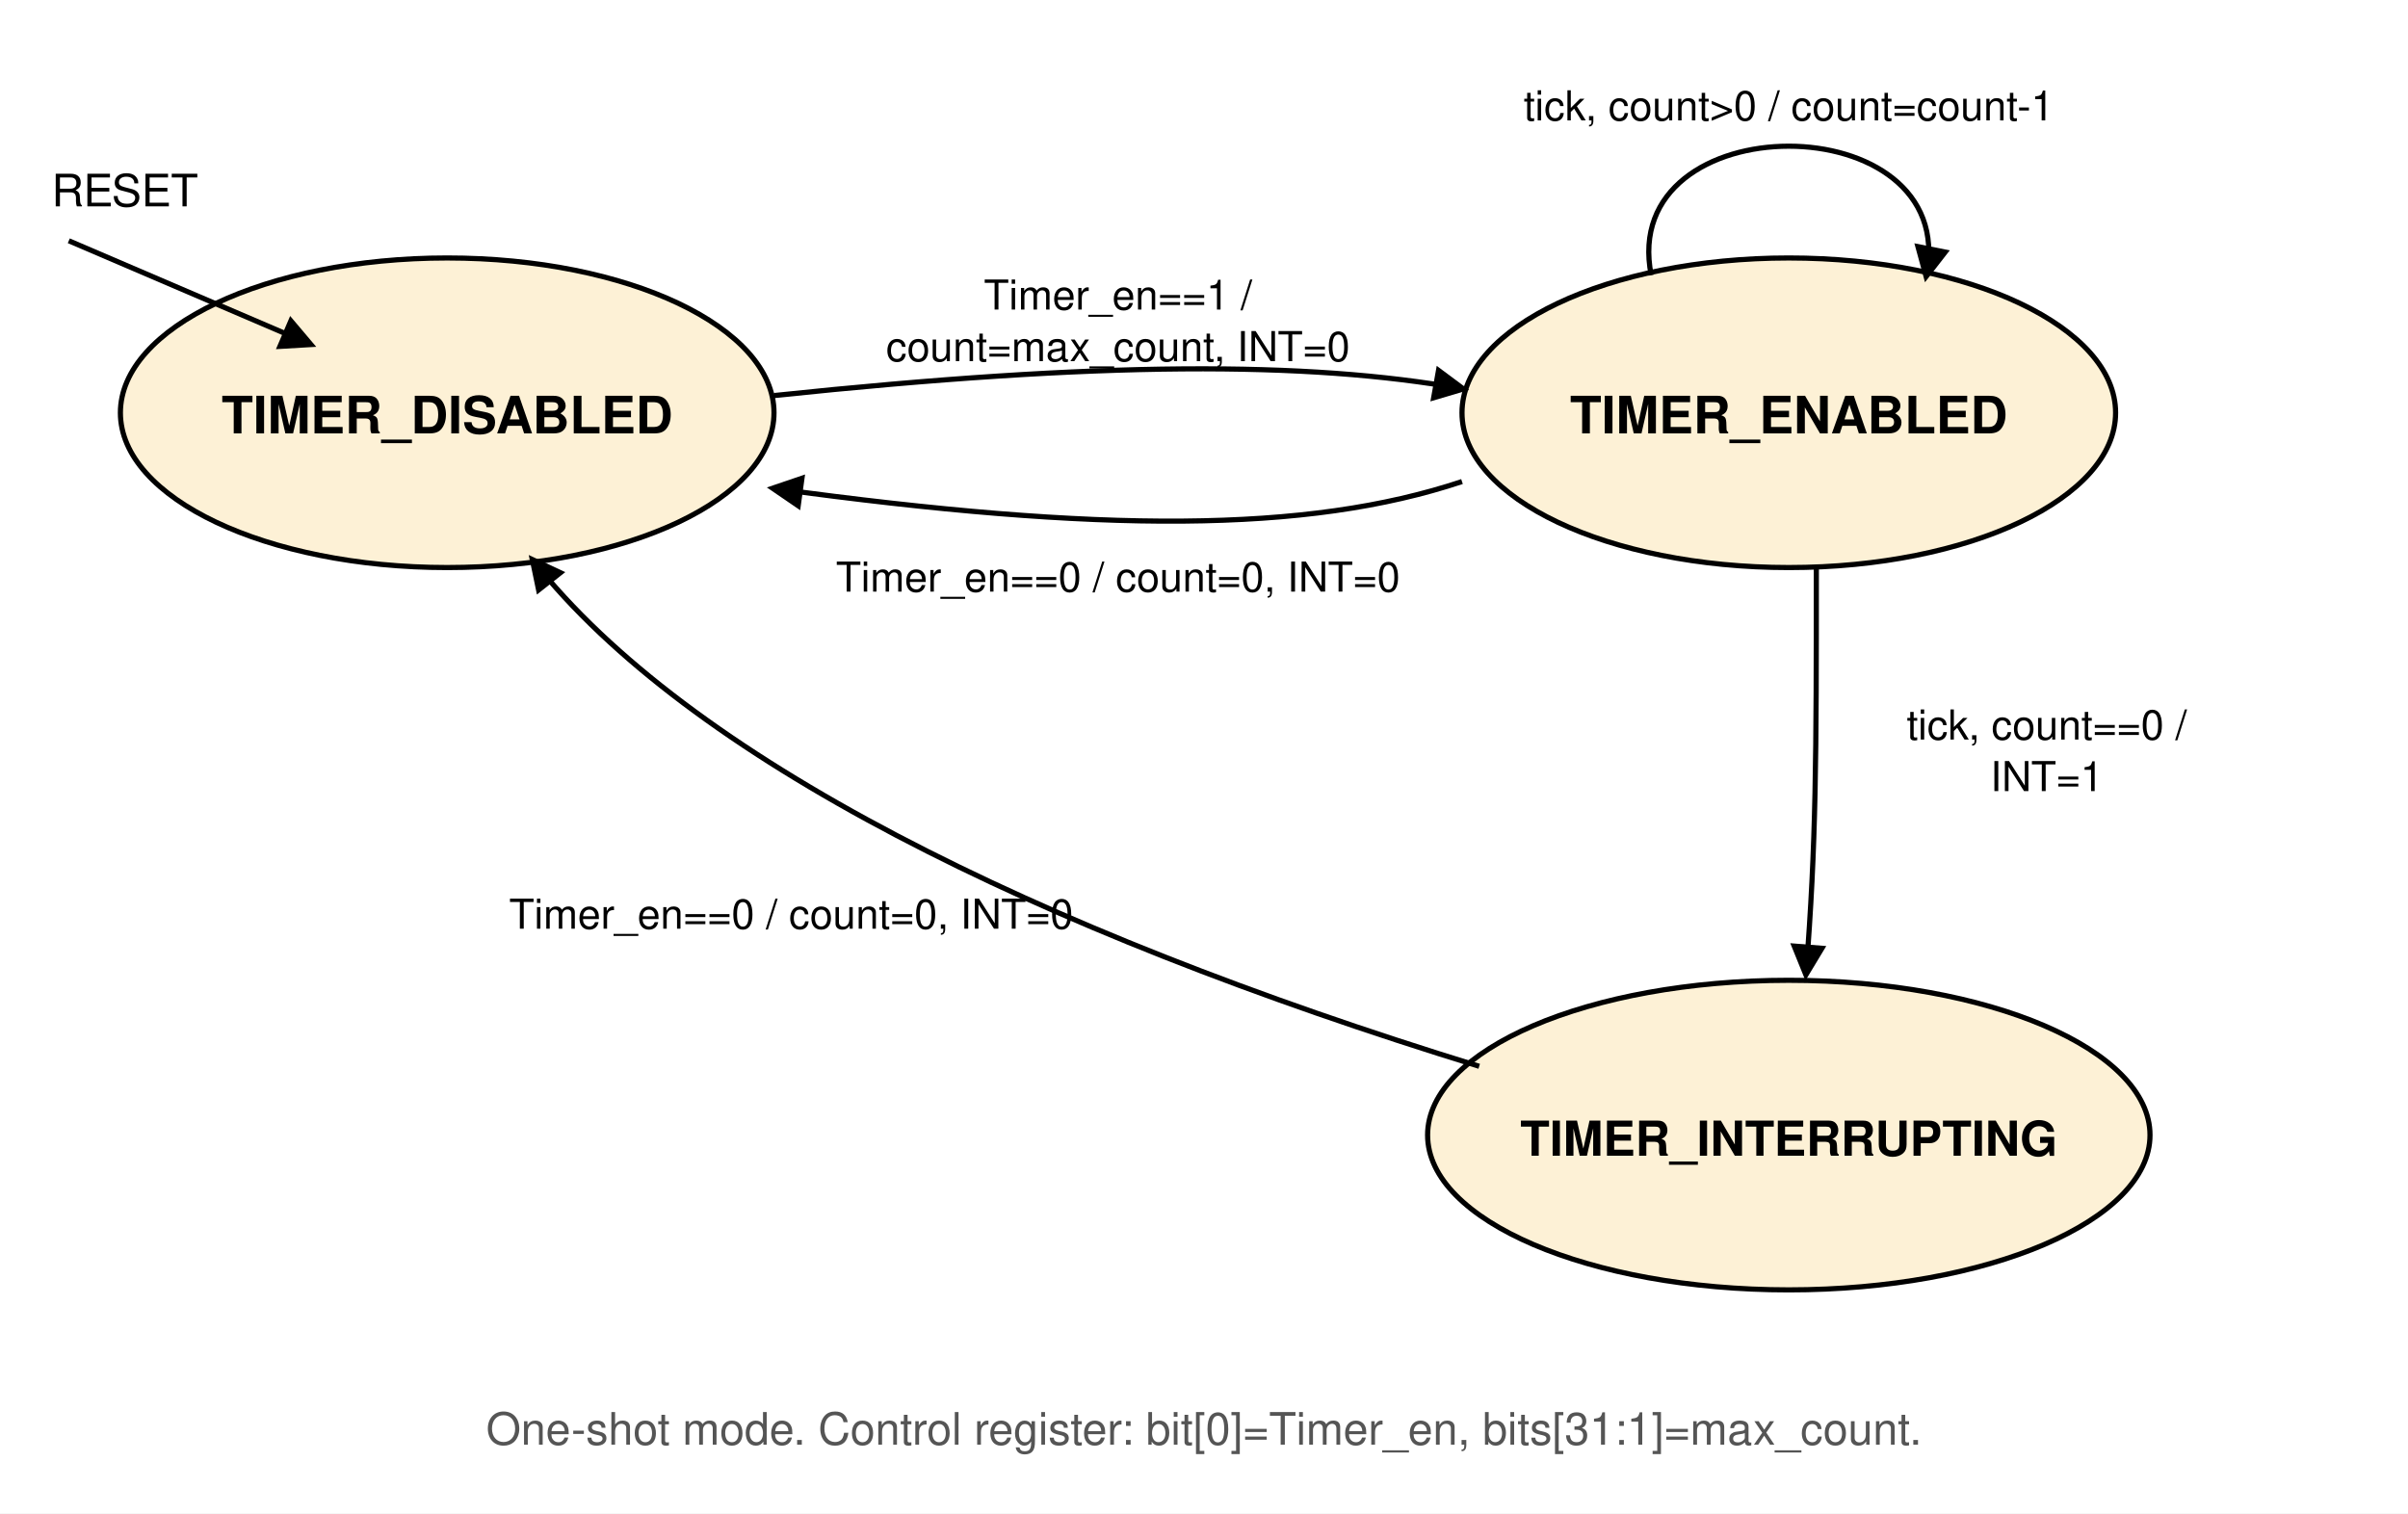
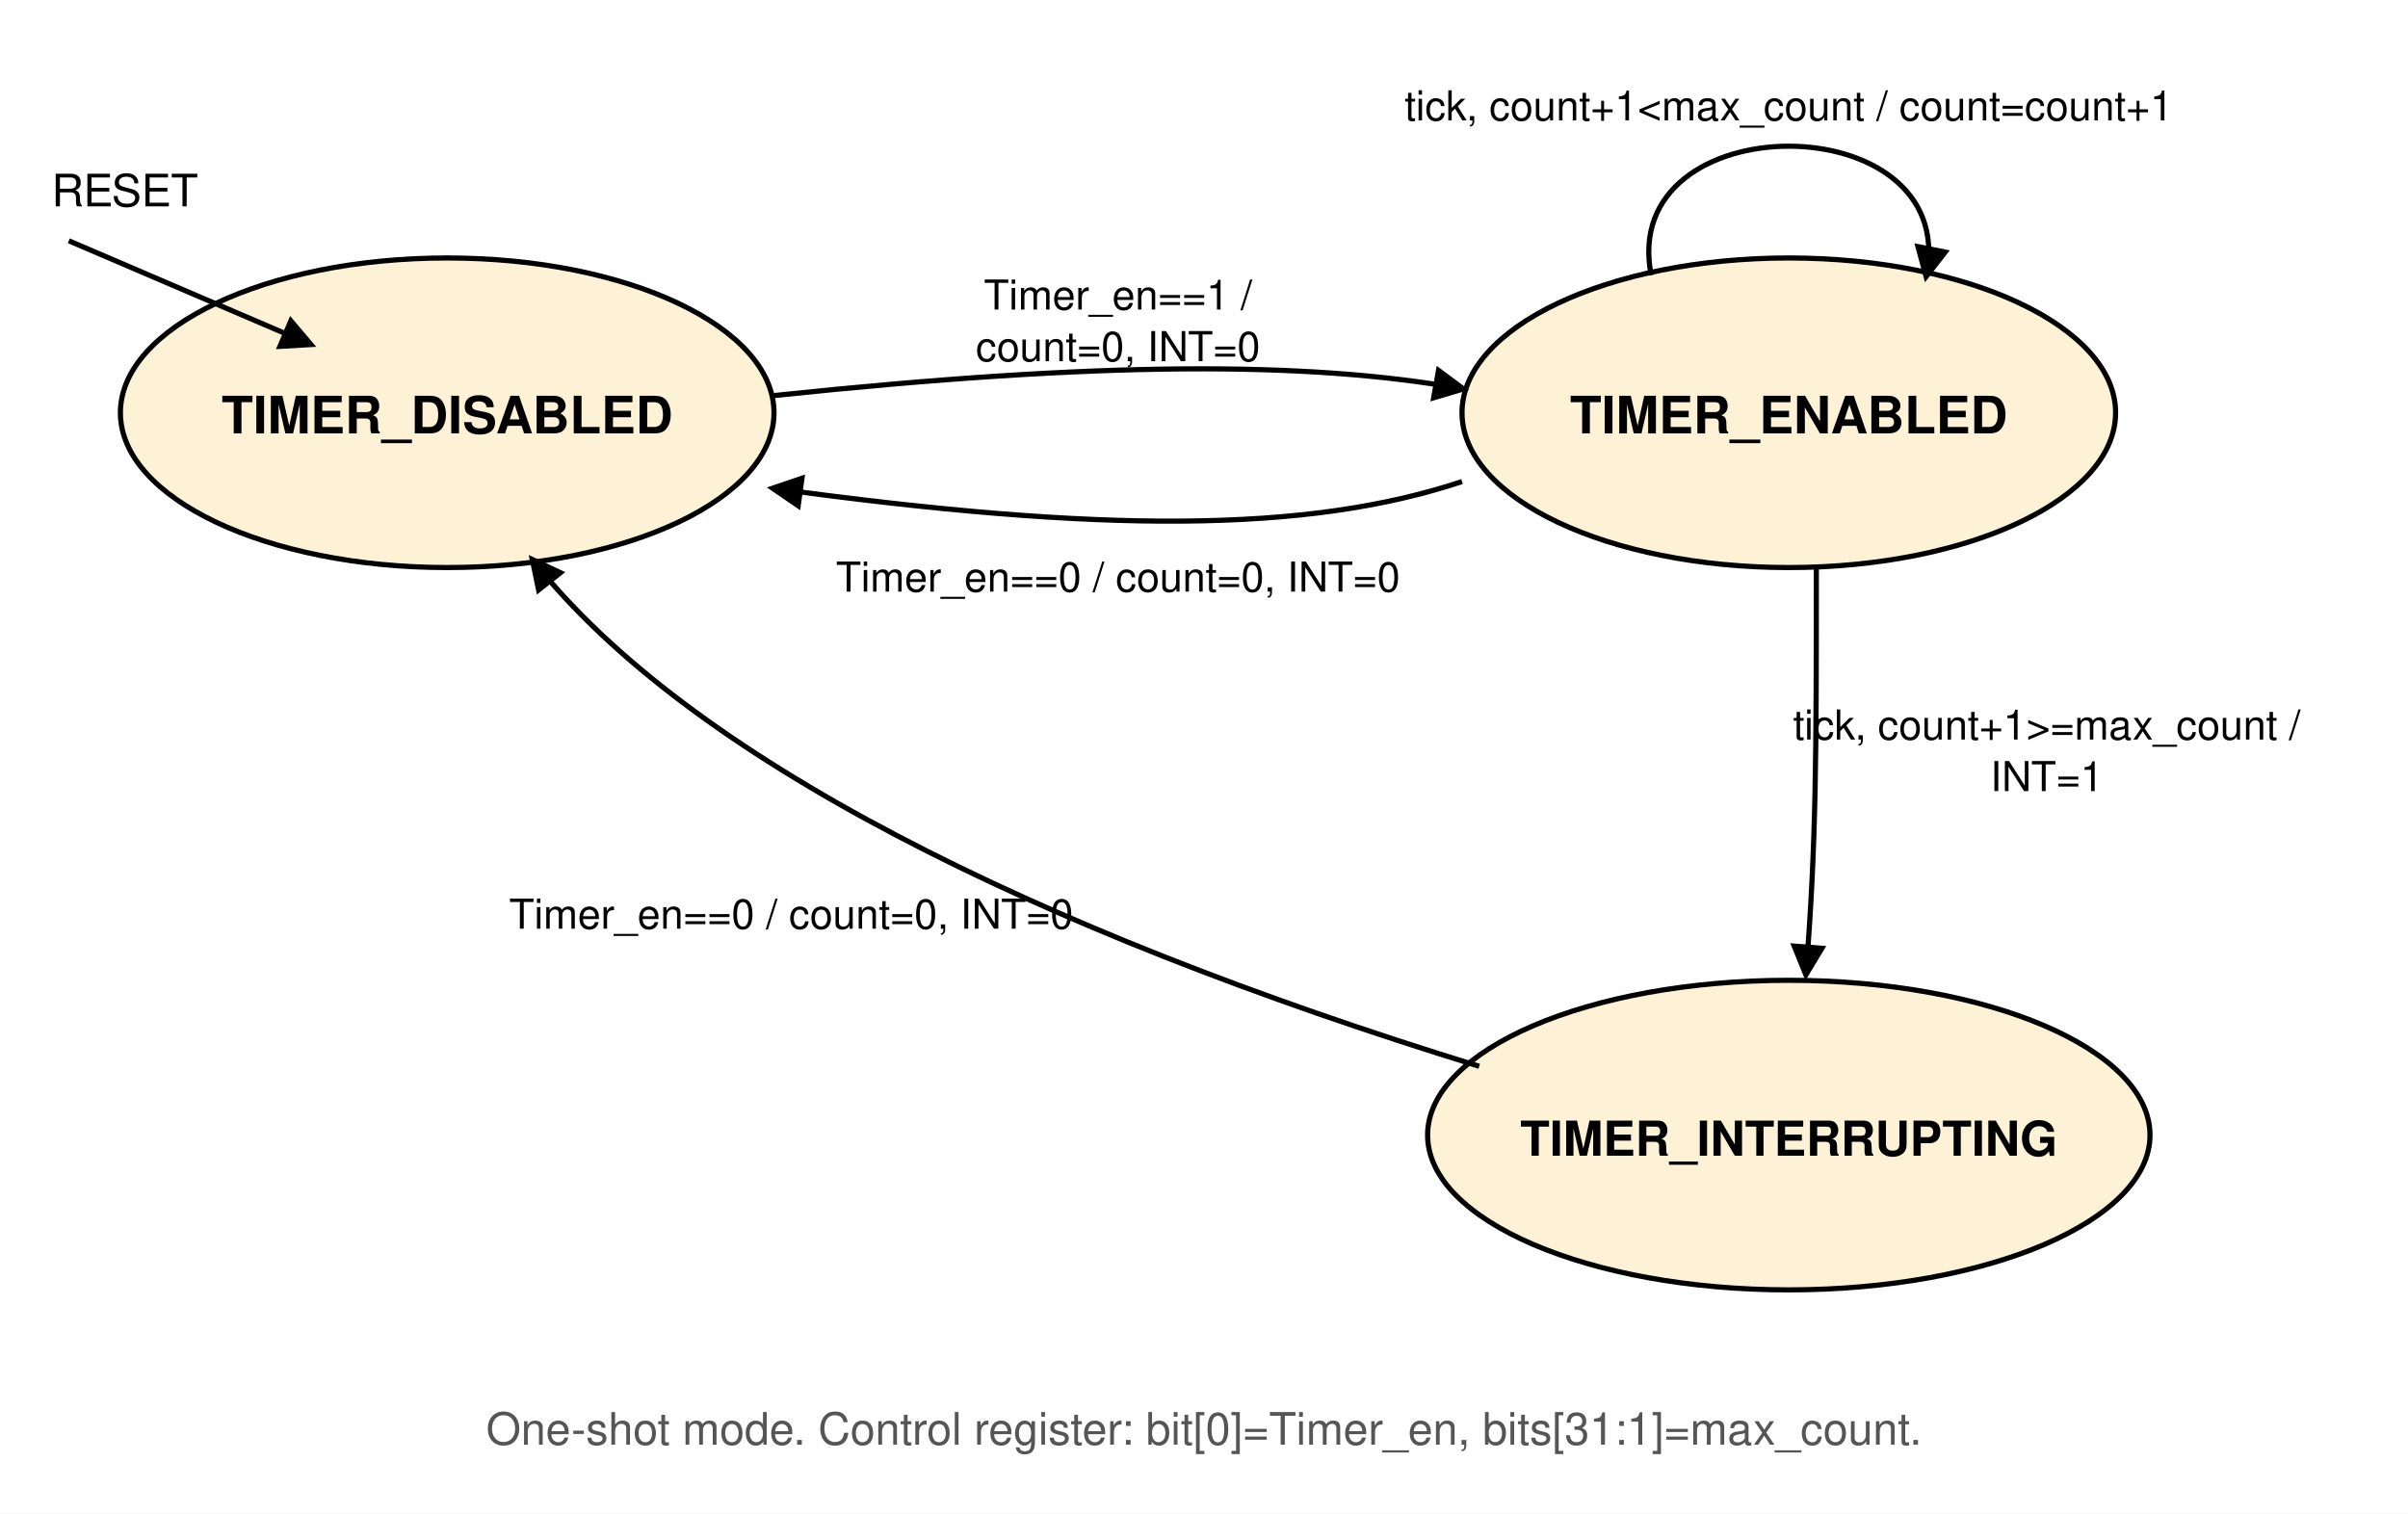
<svg xmlns="http://www.w3.org/2000/svg" viewBox="0 0 700 440" font-family="Helvetica, Arial, sans-serif">
  <rect x="0" y="0" width="700" height="440" fill="#ffffff" />
  <defs>
    <marker id="fsmArrow" viewBox="0 0 10 10" refX="8" refY="5" markerWidth="7" markerHeight="7" orient="auto-start-reverse">
      <path d="M0,0 L10,5 L0,10 z" fill="#000000" />
    </marker>
  </defs>
  <ellipse cx="130" cy="120" rx="95" ry="45" fill="#fdf1d6" stroke="#000000" stroke-width="1.5" />
  <text x="130" y="126" text-anchor="middle" font-size="15" font-weight="bold">TIMER_DISABLED</text>
  <ellipse cx="520" cy="120" rx="95" ry="45" fill="#fdf1d6" stroke="#000000" stroke-width="1.5" />
  <text x="520" y="126" text-anchor="middle" font-size="15" font-weight="bold">TIMER_ENABLED</text>
  <ellipse cx="520" cy="330" rx="105" ry="45" fill="#fdf1d6" stroke="#000000" stroke-width="1.5" />
  <text x="520" y="336" text-anchor="middle" font-size="14" font-weight="bold">TIMER_INTERRUPTING</text>
  <line x1="20" y1="70" x2="90" y2="100" stroke="#000000" stroke-width="1.5" marker-end="url(#fsmArrow)" />
  <text x="15" y="60" font-size="13">RESET</text>
  <path d="M 225,115 C 320,105 380,105 425,113" fill="none" stroke="#000000" stroke-width="1.5" marker-end="url(#fsmArrow)" />
  <text x="325" y="90" text-anchor="middle" font-size="12">Timer_en==1 /</text>
-   <text x="325" y="105" text-anchor="middle" font-size="12">count=max_count, INT=0</text>
+   <text x="325" y="105" text-anchor="middle" font-size="12">count=0, INT=0</text>
  <path d="M 425,140 C 380,155 320,155 225,142" fill="none" stroke="#000000" stroke-width="1.5" marker-end="url(#fsmArrow)" />
  <text x="325" y="172" text-anchor="middle" font-size="12">Timer_en==0 / count=0, INT=0</text>
  <path d="M 480,80 C 470,30 570,30 560,80" fill="none" stroke="#000000" stroke-width="1.5" marker-end="url(#fsmArrow)" />
-   <text x="520" y="35" text-anchor="middle" font-size="12">tick, count&gt;0 / count=count-1</text>
+   <text x="520" y="35" text-anchor="middle" font-size="12">tick, count+1&lt;max_count / count=count+1</text>
  <path d="M 528,165 C 528,220 528,245 525,283" fill="none" stroke="#000000" stroke-width="1.5" marker-end="url(#fsmArrow)" />
-   <text x="595" y="215" text-anchor="middle" font-size="12">tick, count==0 /</text>
+   <text x="595" y="215" text-anchor="middle" font-size="12">tick, count+1&gt;=max_count /</text>
  <text x="595" y="230" text-anchor="middle" font-size="12">INT=1</text>
  <path d="M 430,310 C 300,270 200,220 155,163" fill="none" stroke="#000000" stroke-width="1.5" marker-end="url(#fsmArrow)" />
  <text x="230" y="270" text-anchor="middle" font-size="12">Timer_en==0 / count=0, INT=0</text>
  <text x="350" y="420" text-anchor="middle" font-size="13" fill="#555555">One-shot mode. Control register: bit[0]=Timer_en, bits[31:1]=max_count.</text>
</svg>
